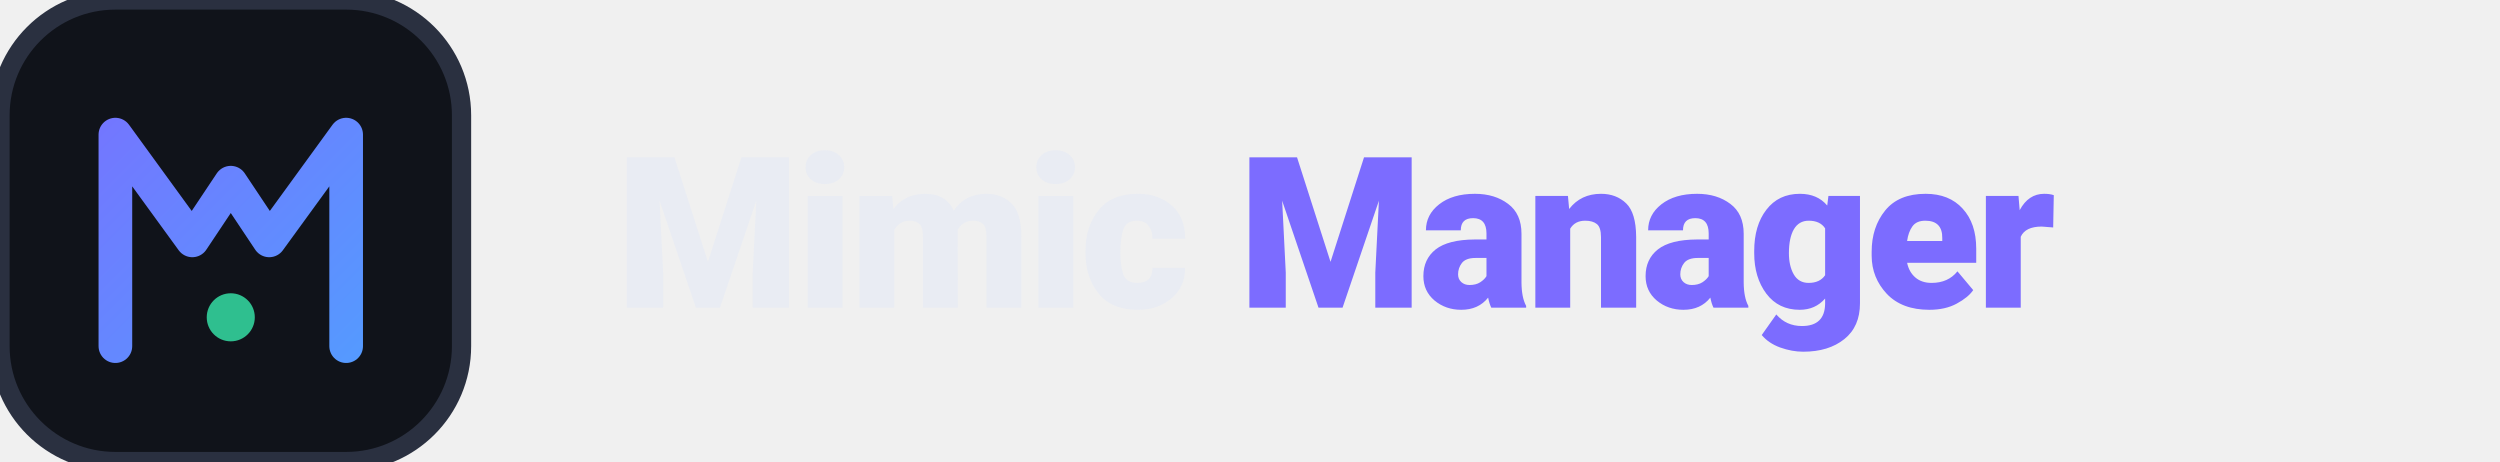
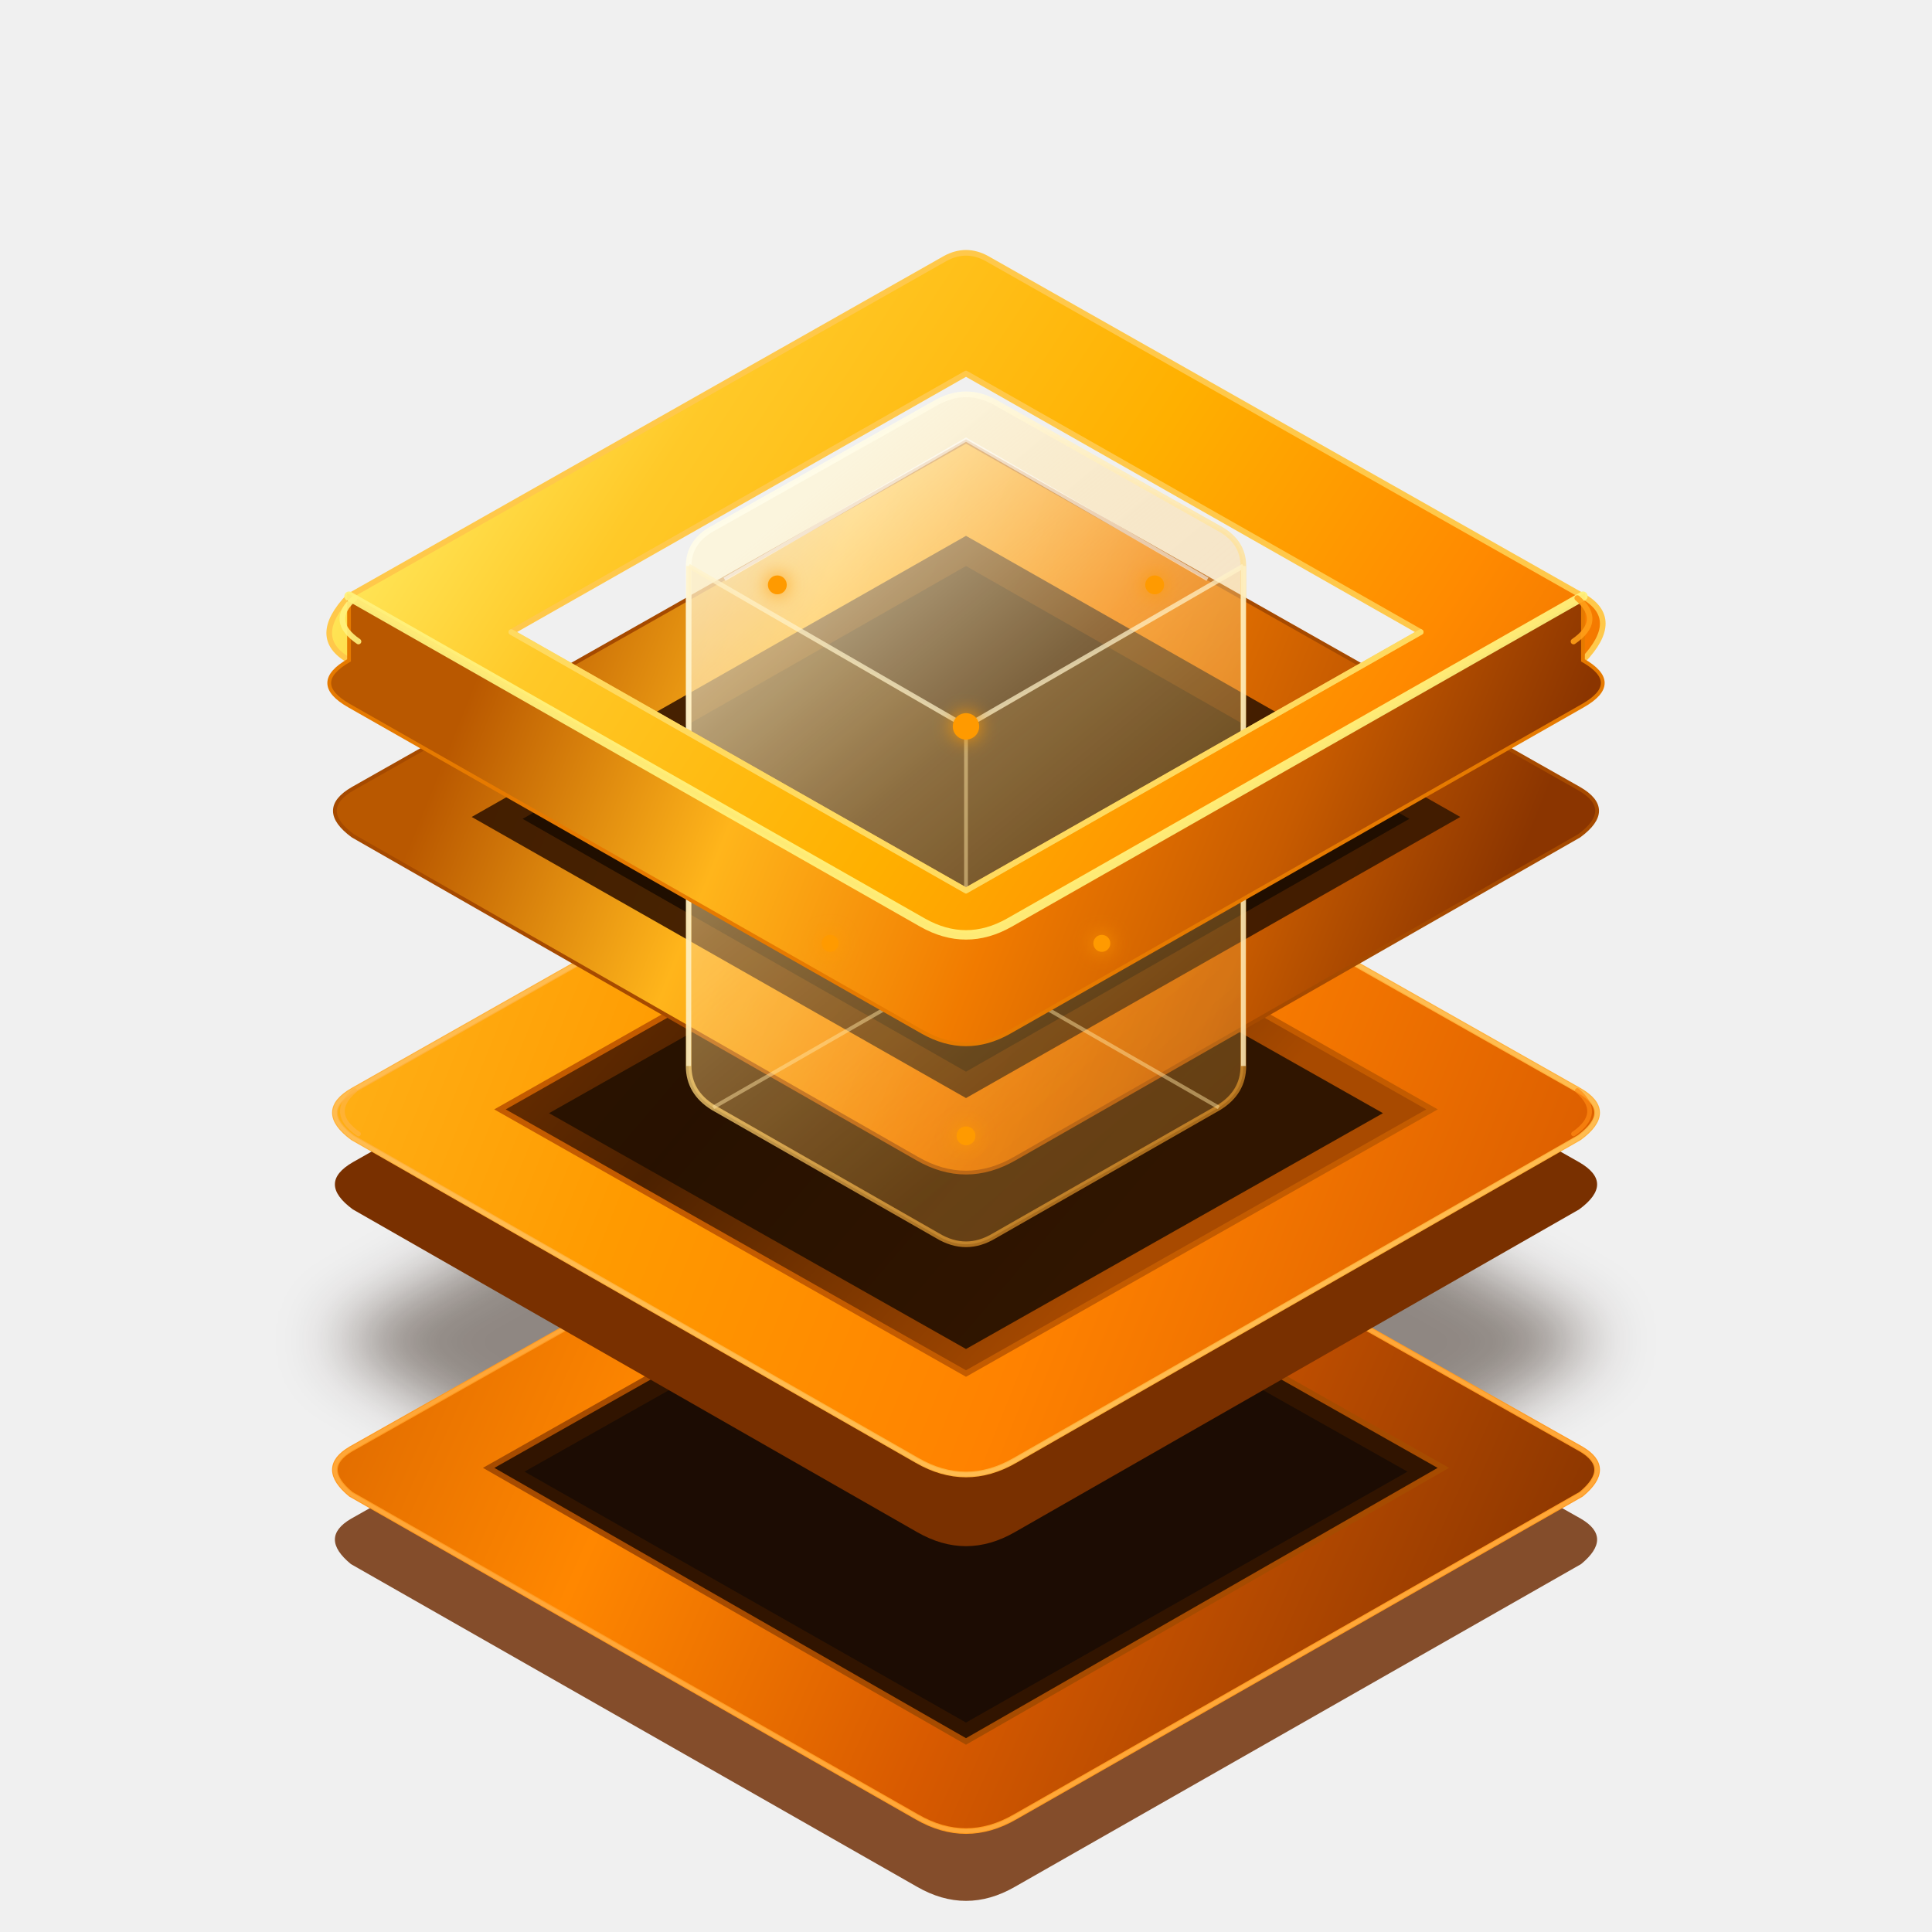
- <svg xmlns="http://www.w3.org/2000/svg" viewBox="0 0 260 48" width="260" height="48" fill="none">
+ <svg xmlns="http://www.w3.org/2000/svg" width="1024" height="1024" viewBox="0 0 1024 1024" fill="none">
  <defs>
-     <linearGradient id="logo-mm-grad" x1="4" y1="4" x2="44" y2="44" gradientUnits="userSpaceOnUse">
-       <stop offset="0%" stop-color="#7C6CFF" />
-       <stop offset="100%" stop-color="#4DA3FF" />
+     <linearGradient id="topFace" x1="220" y1="170" x2="800" y2="550" gradientUnits="userSpaceOnUse">
+       <stop stop-color="#FFF16B" />
+       <stop offset=".22" stop-color="#FFC928" />
+       <stop offset=".52" stop-color="#FFB000" />
+       <stop offset=".78" stop-color="#FF8A00" />
+       <stop offset="1" stop-color="#E96800" />
    </linearGradient>
+     <linearGradient id="topSide" x1="250" y1="365" x2="760" y2="570" gradientUnits="userSpaceOnUse">
+       <stop stop-color="#B95800" />
+       <stop offset=".28" stop-color="#FFB51B" />
+       <stop offset=".55" stop-color="#F17B00" />
+       <stop offset=".78" stop-color="#C75B00" />
+       <stop offset="1" stop-color="#8B3500" />
+     </linearGradient>
+     <linearGradient id="midFace" x1="180" y1="450" x2="830" y2="710" gradientUnits="userSpaceOnUse">
+       <stop stop-color="#FFB51B" />
+       <stop offset=".3" stop-color="#FF9A00" />
+       <stop offset=".62" stop-color="#FF8200" />
+       <stop offset="1" stop-color="#D95B00" />
+     </linearGradient>
+     <linearGradient id="midSide" x1="240" y1="625" x2="760" y2="790" gradientUnits="userSpaceOnUse">
+       <stop stop-color="#A84900" />
+       <stop offset=".3" stop-color="#F88A00" />
+       <stop offset=".58" stop-color="#D96700" />
+       <stop offset="1" stop-color="#793000" />
+     </linearGradient>
+     <linearGradient id="baseFace" x1="190" y1="620" x2="820" y2="900" gradientUnits="userSpaceOnUse">
+       <stop stop-color="#D96500" />
+       <stop offset=".28" stop-color="#FF8700" />
+       <stop offset=".58" stop-color="#D85A00" />
+       <stop offset="1" stop-color="#873400" />
+     </linearGradient>
+     <linearGradient id="glass" x1="365" y1="315" x2="670" y2="680" gradientUnits="userSpaceOnUse">
+       <stop stop-color="#FFF7D8" stop-opacity=".76" />
+       <stop offset=".32" stop-color="#FFD994" stop-opacity=".42" />
+       <stop offset=".68" stop-color="#FFB54A" stop-opacity=".18" />
+       <stop offset="1" stop-color="#7A3900" stop-opacity=".28" />
+     </linearGradient>
+     <linearGradient id="glassEdge" x1="360" y1="300" x2="650" y2="710" gradientUnits="userSpaceOnUse">
+       <stop stop-color="#FFFCE8" stop-opacity=".96" />
+       <stop offset=".45" stop-color="#FFD87B" stop-opacity=".75" />
+       <stop offset="1" stop-color="#FF8B00" stop-opacity=".48" />
+     </linearGradient>
+     <linearGradient id="innerDark" x1="350" y1="270" x2="690" y2="560" gradientUnits="userSpaceOnUse">
+       <stop stop-color="#8C3C00" />
+       <stop offset=".5" stop-color="#4C2100" />
+       <stop offset="1" stop-color="#A84A00" />
+     </linearGradient>
+     <radialGradient id="spark" cx="0" cy="0" r="1" gradientTransform="translate(-2 -3) rotate(60) scale(7)" gradientUnits="userSpaceOnUse">
+       <stop stop-color="#FFFDE3" />
+       <stop offset=".36" stop-color="#FFE96A" />
+       <stop offset="1" stop-color="#FF9A00" />
+     </radialGradient>
+     <filter id="shadow" x="80" y="100" width="864" height="850" color-interpolation-filters="sRGB" filterUnits="userSpaceOnUse">
+       <feGaussianBlur stdDeviation="17" />
+     </filter>
+     <filter id="glow" x="0" y="0" width="1024" height="1024" color-interpolation-filters="sRGB" filterUnits="userSpaceOnUse">
+       <feGaussianBlur stdDeviation="5" result="blur" />
+       <feMerge>
+         <feMergeNode in="blur" />
+         <feMergeNode in="SourceGraphic" />
+       </feMerge>
+     </filter>
  </defs>
-   <rect width="48" height="48" rx="12" fill="#10131A" stroke="#2A3040" stroke-width="2" />
-   <path d="M12 36V14L20 25L24 19L28 25L36 14V36" stroke="url(#logo-mm-grad)" stroke-width="3.5" stroke-linecap="round" stroke-linejoin="round" />
-   <circle cx="24" cy="33" r="2.5" fill="#2FBF8F" />
-   <text x="64" y="32" font-family="system-ui, -apple-system, 'Segoe UI', Roboto, sans-serif" font-size="22" font-weight="800" fill="#E9ECF3" letter-spacing="-0.5">
-     Mimic <tspan fill="#7C6CFF">Manager</tspan>
-   </text>
+   <path d="M174 710 512 520 850 710 512 914Z" fill="#1C0B00" opacity=".46" filter="url(#shadow)" />
+   <path d="M512 621 838 805Q855 815 838 829L538 1000Q512 1015 486 1000L186 829Q169 815 186 805Z" fill="#6C2A00" opacity=".82" />
+   <path d="M512 584 838 768Q855 778 838 792L538 963Q512 978 486 963L186 792Q169 778 186 768Z" fill="url(#baseFace)" stroke="#FF9A20" stroke-width="3" />
+   <path d="M512 635 765 778 512 923 259 778Z" fill="#311400" stroke="#A64B00" stroke-width="3" />
+   <path d="M512 648 746 780 512 913 278 780Z" fill="#180B03" opacity=".84" />
+   <path d="M512 584 838 768Q855 778 838 792L538 963Q512 978 486 963L186 792Q169 778 186 768Z" stroke="#FFB04A" stroke-opacity=".58" stroke-width="2" />
+   <path d="M512 432 837 616Q856 627 837 641L538 812Q512 827 486 812L187 641Q168 627 187 616Z" fill="#793000" />
+   <path d="M512 394 837 578Q856 589 837 603L538 774Q512 789 486 774L187 603Q168 589 187 578Z" fill="url(#midFace)" stroke="#FFB13A" stroke-width="3" />
+   <path d="M512 448 759 588 512 728 265 588Z" fill="url(#innerDark)" stroke="#C35B00" stroke-width="3" />
+   <path d="M512 465 733 590 512 715 291 590Z" fill="#241000" opacity=".9" />
+   <path d="M512 394 837 578Q856 589 837 603L538 774Q512 789 486 774L187 603Q168 589 187 578Z" stroke="#FFC15A" stroke-opacity=".7" stroke-width="2" />
+   <path d="M512 234 837 418Q856 429 837 443L538 614Q512 629 486 614L187 443Q168 429 187 418Z" fill="url(#topSide)" stroke="#A64A00" stroke-width="2" />
+   <path d="M512 284 774 433 512 582 250 433Z" fill="#3C1A00" opacity=".94" />
+   <path d="M512 300 747 434 512 568 277 434Z" fill="#1E0D00" opacity=".94" />
+   <path d="M365 300Q365 287 378 280L497 213Q512 205 527 213L646 280Q659 287 659 300V565Q659 579 646 587L527 655Q512 664 497 655L378 587Q365 579 365 565Z" fill="url(#glass)" stroke="url(#glassEdge)" stroke-width="3" />
+   <path d="M365 300 512 385 659 300 659 565Q659 579 646 587L527 655Q512 664 497 655L378 587Q365 579 365 565Z" fill="#FFC45A" fill-opacity=".12" />
+   <path d="M365 300 512 385 659 300M365 300 365 565M659 300 659 565" stroke="#FFF3C9" stroke-opacity=".72" stroke-width="2.5" />
+   <path d="M378 587 512 510 646 587M512 385V510" stroke="#FFE4A1" stroke-opacity=".48" stroke-width="2" />
+   <path d="M384 307 512 233 640 307" stroke="#FFFFFF" stroke-opacity=".55" stroke-width="2" />
+   <path d="M501 137Q512 131 523 137L839 316Q860 328 839 350L535 523Q512 536 489 523L185 350Q164 338 185 316Z            M512 198 271 335 512 472 753 335Z" fill="url(#topFace)" fill-rule="evenodd" stroke="#FFC84A" stroke-width="3" stroke-linejoin="round" />
+   <path d="M185 316 489 489Q512 502 535 489L839 316 839 350Q860 362 839 374L535 547Q512 560 489 547L185 374Q164 362 185 350Z" fill="url(#topSide)" stroke="#E67A00" stroke-width="2" />
+   <path d="M185 316 489 489Q512 502 535 489L839 316" stroke="#FFF17C" stroke-width="5" stroke-linecap="round" opacity=".94" />
+   <path d="M271 335 512 472 753 335" stroke="#FFDF65" stroke-width="3" stroke-linecap="round" opacity=".78" />
+   <g filter="url(#glow)">
+     <circle cx="412" cy="310" r="5" fill="url(#spark)" />
+     <circle cx="612" cy="310" r="5" fill="url(#spark)" />
+     <circle cx="512" cy="385" r="7" fill="url(#spark)" />
+     <circle cx="440" cy="500" r="4.5" fill="url(#spark)" />
+     <circle cx="584" cy="500" r="4.5" fill="url(#spark)" />
+     <circle cx="512" cy="602" r="5" fill="url(#spark)" />
+   </g>
+   <g fill="none" stroke-linecap="round">
+     <path d="M188 317Q174 329 190 340" stroke="#FFF27D" stroke-width="3" opacity=".9" />
+     <path d="M836 317Q850 329 834 340" stroke="#FF9E17" stroke-width="3" opacity=".9" />
+     <path d="M188 578Q174 590 190 601" stroke="#FFB343" stroke-width="2.5" opacity=".7" />
+     <path d="M836 578Q850 590 834 601" stroke="#FF8A12" stroke-width="2.5" opacity=".7" />
+   </g>
</svg>
